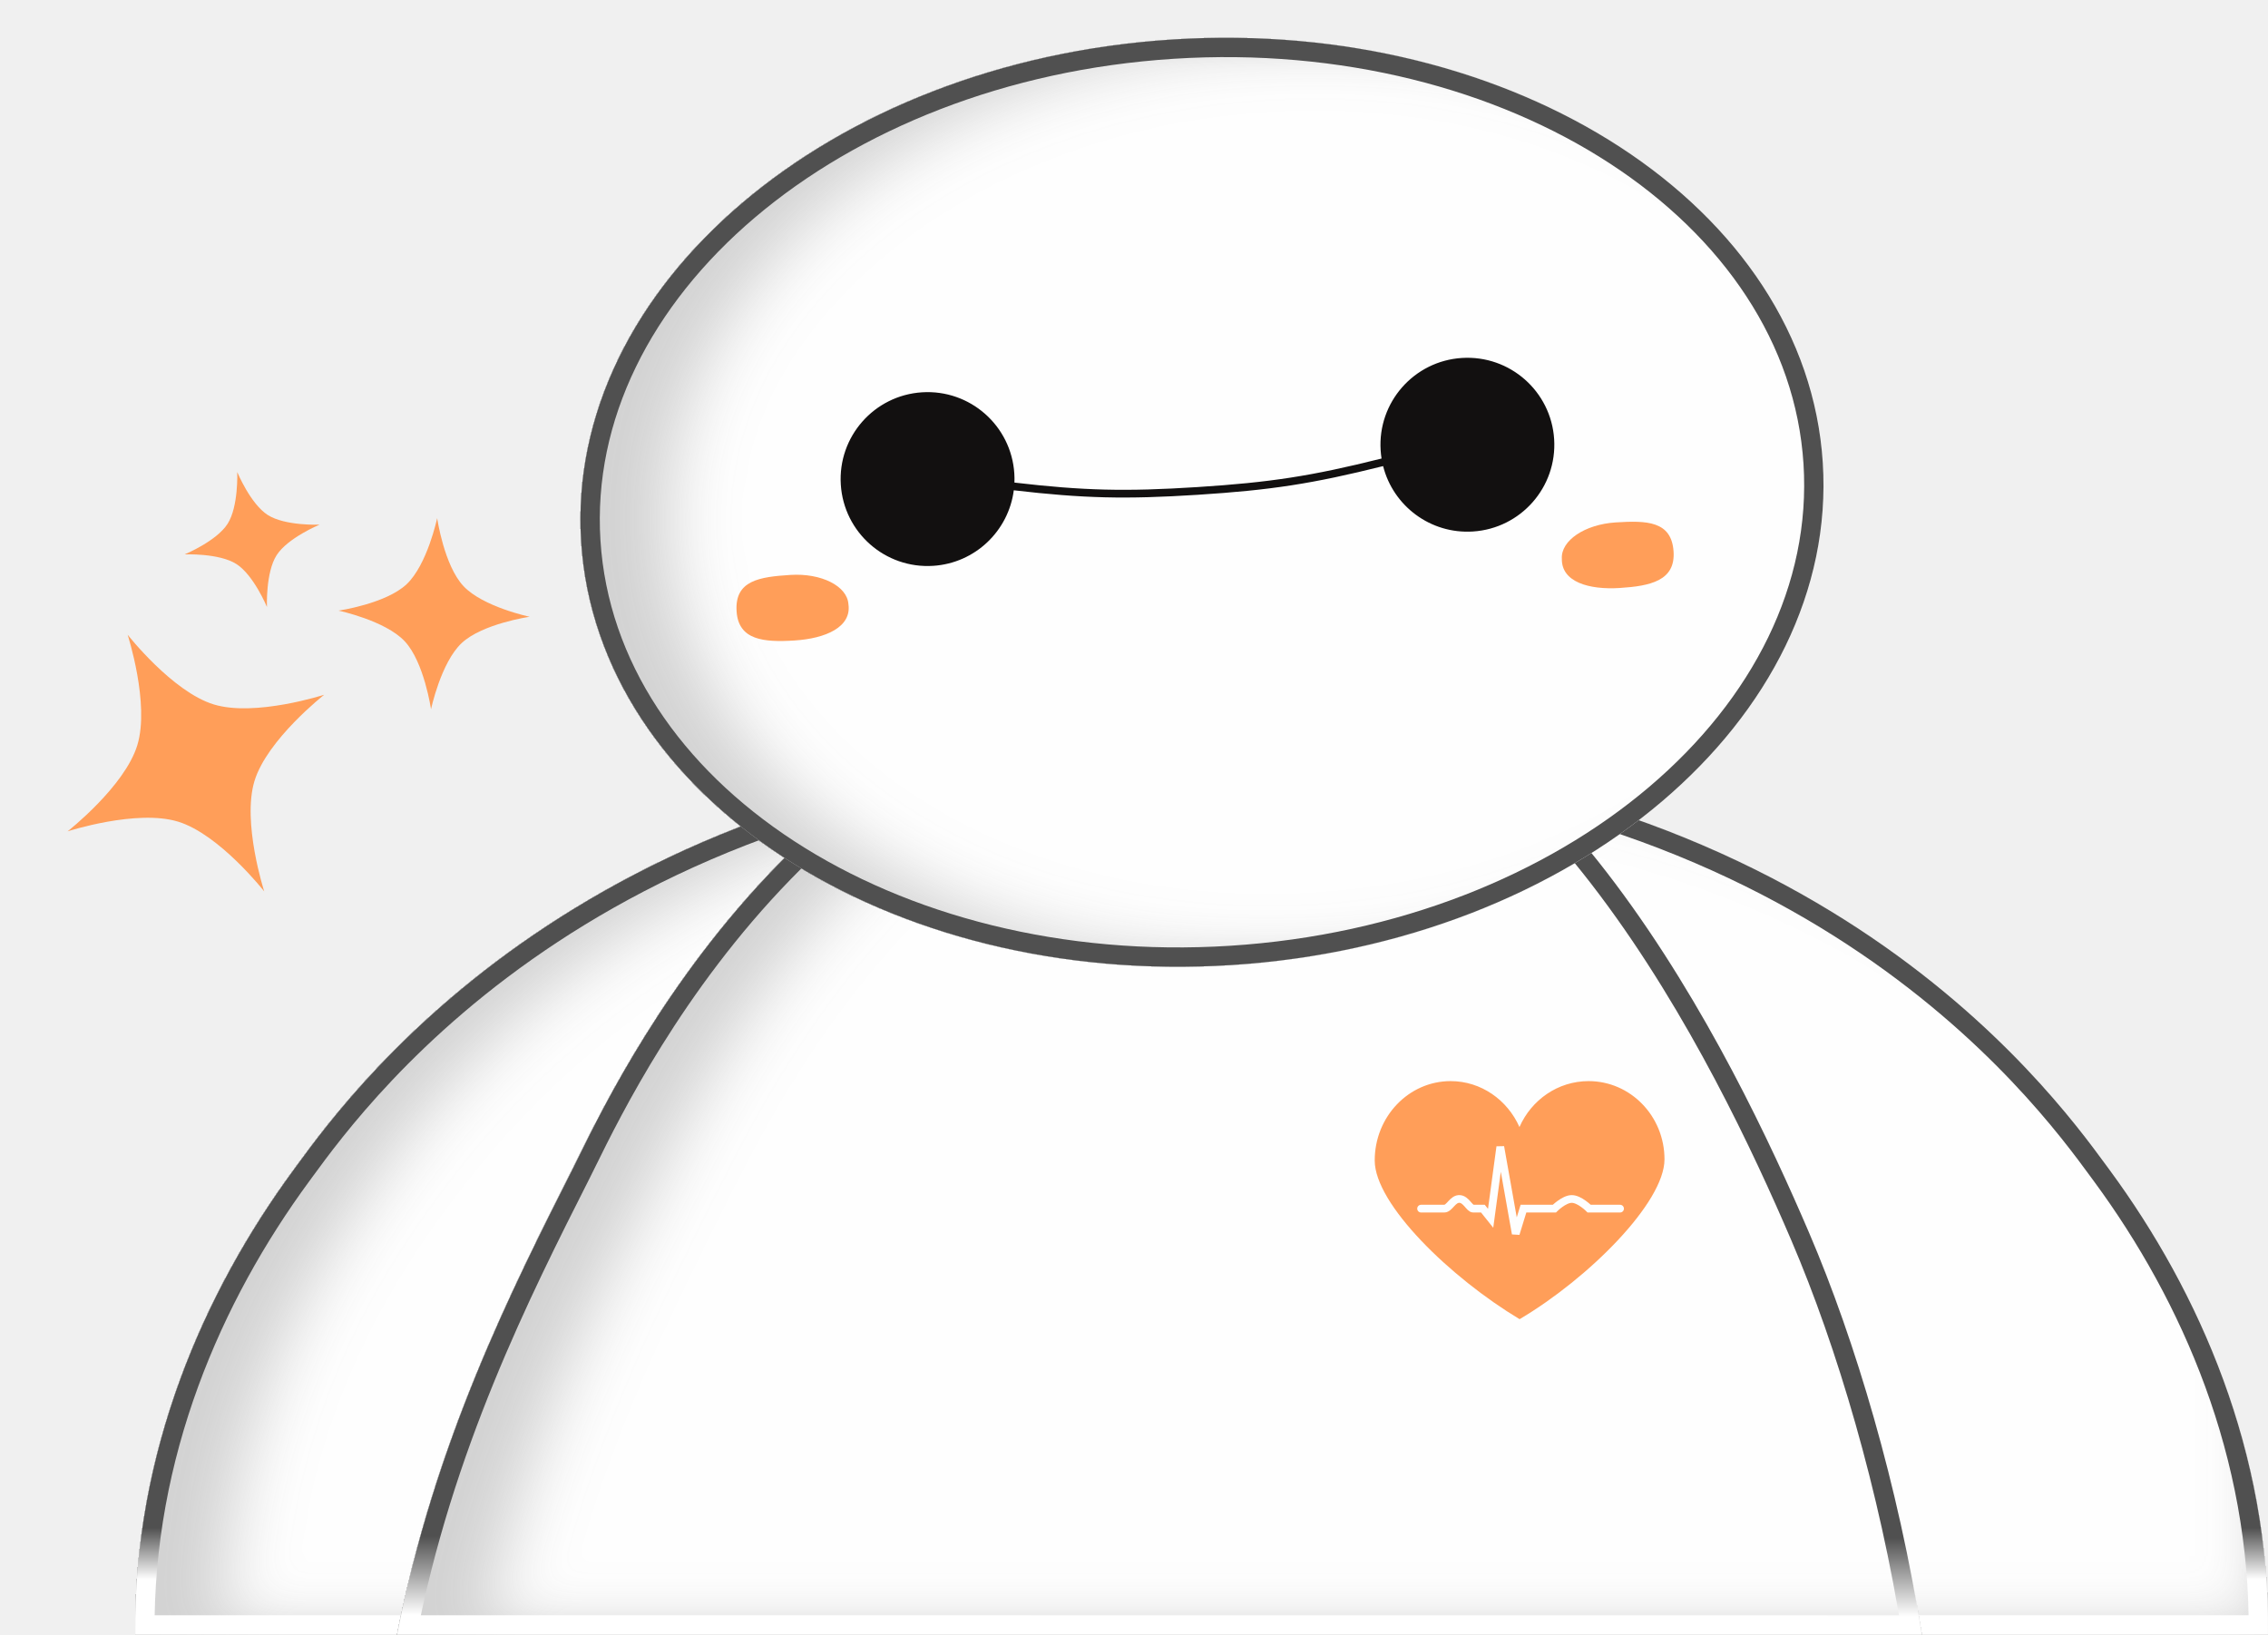
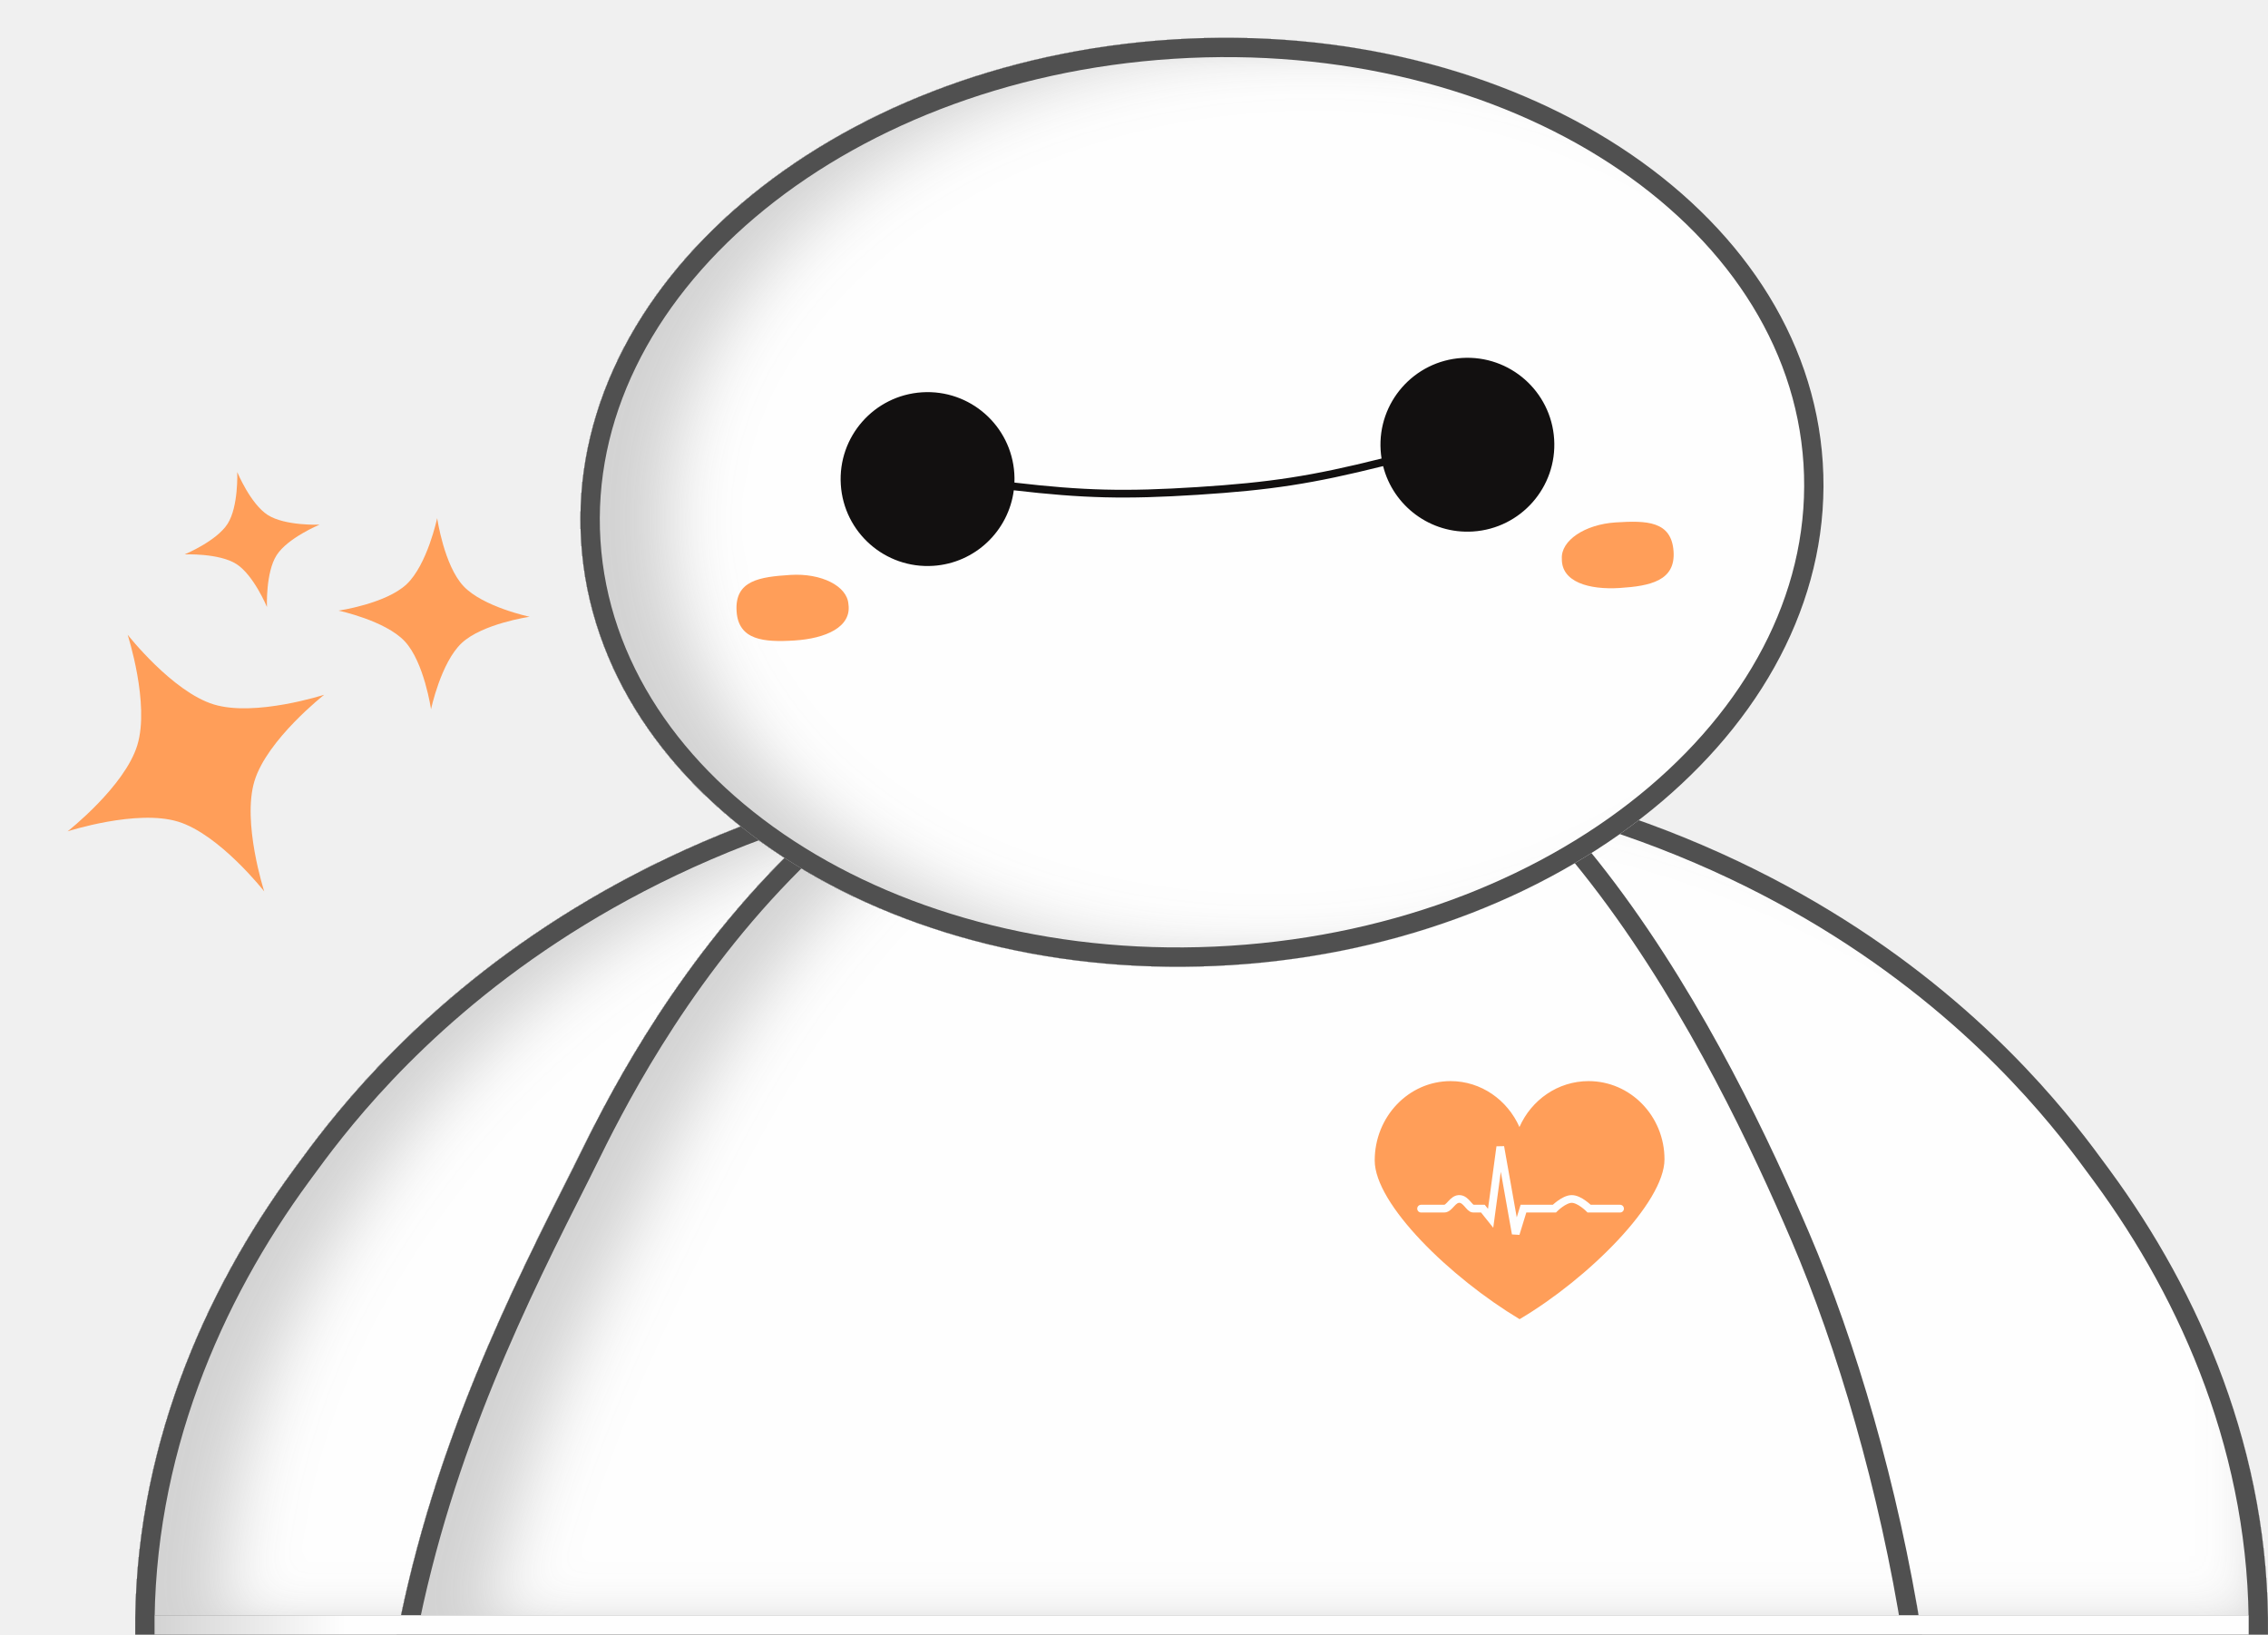
<svg xmlns="http://www.w3.org/2000/svg" width="587" height="423" viewBox="0 0 587 423" fill="none">
  <mask id="path-1-inside-1_80_92" fill="white">
-     <path fill-rule="evenodd" clip-rule="evenodd" d="M35.01 423H586.988C587.529 375.917 569.308 334.444 546.038 302.81C545.79 302.474 545.526 302.113 545.245 301.73C530.187 281.177 466.455 194.187 311.5 194V193C156.248 193 91.901 280.998 76.775 301.684C76.486 302.079 76.215 302.449 75.962 302.794C52.724 334.439 34.52 375.915 35.01 423Z" />
+     <path fill-rule="evenodd" clip-rule="evenodd" d="M35.008 423H586.987C587.528 375.917 569.307 334.444 546.037 302.81C545.789 302.474 545.525 302.113 545.244 301.73C530.186 281.177 466.454 194.187 311.499 194V193C156.246 193 91.9 280.998 76.774 301.684C76.485 302.079 76.214 302.449 75.961 302.794C52.722 334.439 34.519 375.915 35.008 423Z" />
  </mask>
  <g filter="url(#filter0_i_80_92)">
-     <path fill-rule="evenodd" clip-rule="evenodd" d="M35.01 423H586.988C587.529 375.917 569.308 334.444 546.038 302.81C545.79 302.474 545.526 302.113 545.245 301.73C530.187 281.177 466.455 194.187 311.5 194V193C156.248 193 91.901 280.998 76.775 301.684C76.486 302.079 76.215 302.449 75.962 302.794C52.724 334.439 34.52 375.915 35.01 423Z" fill="#FEFEFE" />
+     <path fill-rule="evenodd" clip-rule="evenodd" d="M35.008 423H586.987C587.528 375.917 569.307 334.444 546.037 302.81C545.789 302.474 545.525 302.113 545.244 301.73C530.186 281.177 466.454 194.187 311.499 194V193C156.246 193 91.9 280.998 76.774 301.684C76.485 302.079 76.214 302.449 75.961 302.794C52.722 334.439 34.519 375.915 35.008 423Z" fill="#FEFEFE" />
  </g>
-   <path d="M35.01 423L30.01 423.052L30.061 428H35.01V423ZM586.988 423V428H591.931L591.988 423.058L586.988 423ZM546.038 302.81L550.065 299.848L550.065 299.847L546.038 302.81ZM545.245 301.73L541.211 304.685L541.211 304.685L545.245 301.73ZM311.5 194H306.5V198.994L311.494 199L311.5 194ZM311.5 193H316.5V188L311.5 188L311.5 193ZM76.775 301.684L80.811 304.635L80.811 304.635L76.775 301.684ZM75.962 302.794L71.932 299.834L71.932 299.834L75.962 302.794ZM35.01 428H586.988V418H35.01V428ZM542.01 305.773C564.812 336.769 582.514 377.207 581.989 422.943L591.988 423.058C592.545 374.628 573.805 332.118 550.065 299.848L542.01 305.773ZM541.211 304.685C541.492 305.067 541.759 305.432 542.01 305.773L550.065 299.847C549.821 299.516 549.56 299.159 549.278 298.774L541.211 304.685ZM311.494 199C464.128 199.184 526.558 284.684 541.211 304.685L549.278 298.775C533.816 277.67 468.782 189.19 311.506 189L311.494 199ZM306.5 193V194H316.5V193H306.5ZM80.811 304.635C95.544 284.487 158.586 198 311.5 198L311.5 188C153.909 188 88.259 277.508 72.739 298.733L80.811 304.635ZM79.992 305.753C80.249 305.404 80.523 305.029 80.811 304.635L72.739 298.733C72.449 299.129 72.182 299.495 71.932 299.834L79.992 305.753ZM40.009 422.948C39.534 377.205 57.221 336.761 79.992 305.753L71.932 299.834C48.225 332.117 29.507 374.625 30.01 423.052L40.009 422.948Z" fill="url(#paint0_linear_80_92)" mask="url(#path-1-inside-1_80_92)" />
+   <path d="M35.009 423L30.009 423.052L30.06 428H35.009V423ZM586.987 423V428H591.93L591.987 423.058L586.987 423ZM546.037 302.81L550.064 299.848L550.064 299.847L546.037 302.81ZM545.244 301.73L541.21 304.685L541.21 304.685L545.244 301.73ZM311.499 194H306.499V198.994L311.493 199L311.499 194ZM311.499 193H316.499V188L311.499 188L311.499 193ZM76.774 301.684L80.81 304.635L80.81 304.635L76.774 301.684ZM75.961 302.794L71.931 299.834L71.931 299.834L75.961 302.794ZM35.009 428H586.987V418H35.009V428ZM542.009 305.773C564.811 336.769 582.513 377.207 581.988 422.943L591.987 423.058C592.544 374.628 573.804 332.118 550.064 299.848L542.009 305.773ZM541.21 304.685C541.491 305.067 541.758 305.432 542.009 305.773L550.064 299.847C549.82 299.516 549.559 299.159 549.277 298.774L541.21 304.685ZM311.493 199C464.127 199.184 526.557 284.684 541.21 304.685L549.277 298.775C533.815 277.67 468.781 189.19 311.505 189L311.493 199ZM306.499 193V194H316.499V193H306.499ZM80.81 304.635C95.543 284.487 158.585 198 311.499 198L311.499 188C153.908 188 88.258 277.508 72.738 298.733L80.81 304.635ZM79.991 305.753C80.248 305.404 80.522 305.029 80.81 304.635L72.738 298.733C72.448 299.129 72.181 299.495 71.931 299.834L79.991 305.753ZM40.008 422.948C39.533 377.205 57.22 336.761 79.991 305.753L71.931 299.834C48.224 332.117 29.506 374.625 30.009 423.052L40.008 422.948Z" fill="#505050" mask="url(#path-1-inside-1_80_92)" />
  <mask id="path-3-inside-2_80_92" fill="white">
-     <path fill-rule="evenodd" clip-rule="evenodd" d="M497.38 423C491.313 384.463 480.241 347.051 468.219 319C448.719 273.5 400.719 174 328.219 168C214.474 168 162.501 273.525 149.739 299.437C149.15 300.634 148.644 301.661 148.219 302.5C132.452 333.668 112.383 373.44 102.801 423H497.38Z" />
+     <path fill-rule="evenodd" clip-rule="evenodd" d="M497.379 423C491.312 384.463 480.24 347.051 468.218 319C448.718 273.5 400.718 174 328.218 168C214.473 168 162.5 273.525 149.738 299.437C149.149 300.634 148.643 301.661 148.218 302.5C132.451 333.668 112.382 373.44 102.8 423H497.379Z" />
  </mask>
  <g filter="url(#filter1_i_80_92)">
-     <path fill-rule="evenodd" clip-rule="evenodd" d="M497.38 423C491.313 384.463 480.241 347.051 468.219 319C448.719 273.5 400.719 174 328.219 168C214.474 168 162.501 273.525 149.739 299.437C149.15 300.634 148.644 301.661 148.219 302.5C132.452 333.668 112.383 373.44 102.801 423H497.38Z" fill="#FEFEFE" />
+     <path fill-rule="evenodd" clip-rule="evenodd" d="M497.379 423C491.312 384.463 480.24 347.051 468.218 319C448.718 273.5 400.718 174 328.218 168C214.473 168 162.5 273.525 149.738 299.437C149.149 300.634 148.643 301.661 148.218 302.5C132.451 333.668 112.382 373.44 102.8 423H497.379Z" fill="#FEFEFE" />
  </g>
-   <path d="M497.38 423V428H503.229L502.319 422.223L497.38 423ZM328.219 168L328.632 163.017L328.426 163H328.219V168ZM149.739 299.437L145.254 297.228L145.254 297.228L149.739 299.437ZM148.219 302.5L143.758 300.243L143.758 300.243L148.219 302.5ZM102.801 423L97.892 422.051L96.742 428H102.801V423ZM463.624 320.97C475.473 348.618 486.435 385.628 492.441 423.778L502.319 422.223C496.191 383.298 485.009 345.483 472.815 317.031L463.624 320.97ZM327.807 172.983C361.863 175.801 390.841 200.704 414.095 231.689C437.228 262.513 453.916 298.319 463.624 320.97L472.815 317.031C463.022 294.181 445.96 257.488 422.093 225.686C398.347 194.046 367.076 166.199 328.632 163.017L327.807 172.983ZM154.225 301.646C160.574 288.755 176.473 256.507 204.695 227.488C232.855 198.532 273.069 173 328.219 173V163C269.624 163 226.979 190.231 197.526 220.516C168.135 250.737 151.666 284.207 145.254 297.228L154.225 301.646ZM152.681 304.757C153.12 303.889 153.639 302.835 154.225 301.646L145.254 297.228C144.66 298.433 144.167 299.433 143.758 300.243L152.681 304.757ZM107.71 423.949C117.145 375.148 136.909 335.934 152.681 304.757L143.758 300.243C127.995 331.401 107.62 371.732 97.892 422.051L107.71 423.949ZM102.801 428H497.38V418H102.801V428Z" fill="url(#paint1_linear_80_92)" mask="url(#path-3-inside-2_80_92)" />
-   <path fill-rule="evenodd" clip-rule="evenodd" d="M393.302 341.38C375.445 330.666 355.802 311.651 355.802 300.309C355.802 288.968 364.596 279.773 375.445 279.773C383.336 279.773 390.14 284.638 393.263 291.655C396.351 284.647 403.202 279.773 411.159 279.773C422.007 279.773 430.802 288.834 430.802 300.012C430.802 311.189 411.159 330.821 393.302 341.38Z" fill="#FF9E59" />
-   <path d="M367.802 312.773C369.615 312.773 371.723 312.773 373.802 312.773C375.179 312.773 375.963 310.16 377.802 310.273C379.478 310.377 380.325 312.773 381.302 312.773C382.829 312.773 383.802 312.773 383.802 312.773L385.802 315.273L388.302 296.773L392.302 319.273L394.302 312.773H402.302C402.302 312.773 404.791 310.273 406.802 310.273C408.812 310.273 411.302 312.773 411.302 312.773H419.302" stroke="#FEFEFE" stroke-width="2" stroke-linecap="round" />
+   <path d="M497.379 423V428H503.228L502.318 422.223L497.379 423ZM328.218 168L328.631 163.017L328.425 163H328.218V168ZM149.738 299.437L145.253 297.228L145.253 297.228L149.738 299.437ZM148.218 302.5L143.757 300.243L143.757 300.243L148.218 302.5ZM102.8 423L97.891 422.051L96.74 428H102.8V423ZM463.623 320.97C475.472 348.618 486.434 385.628 492.44 423.778L502.318 422.223C496.19 383.298 485.008 345.483 472.814 317.031L463.623 320.97ZM327.806 172.983C361.862 175.801 390.84 200.704 414.094 231.689C437.227 262.513 453.915 298.319 463.623 320.97L472.814 317.031C463.022 294.181 445.959 257.488 422.092 225.686C398.346 194.046 367.075 166.199 328.631 163.017L327.806 172.983ZM154.224 301.646C160.573 288.755 176.472 256.507 204.694 227.488C232.854 198.532 273.068 173 328.218 173V163C269.623 163 226.978 190.231 197.525 220.516C168.134 250.737 151.665 284.207 145.253 297.228L154.224 301.646ZM152.68 304.757C153.119 303.889 153.638 302.835 154.224 301.646L145.253 297.228C144.659 298.433 144.166 299.433 143.757 300.243L152.68 304.757ZM107.709 423.949C117.144 375.148 136.908 335.934 152.68 304.757L143.757 300.243C127.994 331.401 107.619 371.732 97.891 422.051L107.709 423.949ZM102.8 428H497.379V418H102.8V428Z" fill="#505050" mask="url(#path-3-inside-2_80_92)" />
+   <path fill-rule="evenodd" clip-rule="evenodd" d="M393.301 341.38C375.444 330.666 355.801 311.651 355.801 300.309C355.801 288.968 364.595 279.773 375.444 279.773C383.335 279.773 390.139 284.638 393.262 291.655C396.35 284.647 403.201 279.773 411.158 279.773C422.006 279.773 430.801 288.834 430.801 300.012C430.801 311.189 411.158 330.821 393.301 341.38Z" fill="#FF9E59" />
+   <path d="M367.801 312.773C369.614 312.773 371.722 312.773 373.801 312.773C375.178 312.773 375.962 310.16 377.801 310.273C379.477 310.377 380.325 312.773 381.301 312.773C382.828 312.773 383.801 312.773 383.801 312.773L385.801 315.273L388.301 296.773L392.301 319.273L394.301 312.773H402.301C402.301 312.773 404.79 310.273 406.801 310.273C408.811 310.273 411.301 312.773 411.301 312.773H419.301" stroke="#FEFEFE" stroke-width="2" stroke-linecap="round" />
+   <rect x="40" y="418" width="542" height="5" fill="url(#paint0_radial_80_92)" />
  <g filter="url(#filter2_i_80_92)">
    <ellipse cx="311.095" cy="129.979" rx="161" ry="120" transform="rotate(-3.64 311.095 129.979)" fill="#FEFEFE" />
  </g>
  <path d="M469.276 119.917C471.318 152.019 455.727 182.388 428.479 205.528C401.23 228.668 362.44 244.451 318.555 247.242C274.67 250.034 234.193 239.294 204.232 219.793C174.271 200.293 154.957 172.144 152.915 140.042C150.873 107.94 166.464 77.571 193.712 54.431C220.961 31.291 259.75 15.508 303.636 12.716C347.521 9.925 387.998 20.665 417.959 40.165C447.92 59.666 467.233 87.814 469.276 119.917Z" stroke="#505050" stroke-width="5" />
  <path fill-rule="evenodd" clip-rule="evenodd" d="M262.387 126.878C261.037 137.348 252.428 145.736 241.499 146.431C229.098 147.22 218.405 137.806 217.616 125.405C216.827 113.003 226.241 102.311 238.642 101.522C251.043 100.733 261.736 110.147 262.525 122.548C262.575 123.334 262.584 124.114 262.554 124.884C280.527 126.98 291.309 127.23 309.843 126.051C328.716 124.85 339.427 123.199 357.572 118.66C357.46 117.956 357.38 117.242 357.334 116.517C356.545 104.115 365.958 93.422 378.36 92.633C390.761 91.845 401.454 101.258 402.243 113.66C403.032 126.061 393.618 136.754 381.217 137.543C370.225 138.242 360.576 130.927 357.975 120.62C339.762 125.174 328.935 126.84 309.97 128.047C291.338 129.232 280.442 128.981 262.387 126.878Z" fill="#121010" />
  <path d="M219.585 156.342C220.465 162.298 213.646 165.237 205.654 165.746C197.662 166.254 191.119 165.668 190.643 158.183C190.135 150.2 196.582 149.288 204.574 148.78C212.566 148.272 219.287 151.657 219.585 156.342Z" fill="#FF9E59" />
  <path d="M404.237 144.596C404.119 150.615 411.249 152.667 419.234 152.159C427.219 151.651 433.629 150.241 433.153 142.756C432.645 134.772 426.14 134.685 418.155 135.193C410.17 135.701 403.939 139.911 404.237 144.596Z" fill="#FF9E59" />
  <path d="M104.744 165.947C109.785 171.324 111.556 183.549 111.556 183.549C111.556 183.549 114.108 171.463 119.485 166.421C124.862 161.379 137.087 159.609 137.087 159.609C137.087 159.609 125.001 157.057 119.959 151.68C114.917 146.303 113.147 134.077 113.147 134.077C113.147 134.077 110.595 146.164 105.218 151.206C99.841 156.247 87.615 158.018 87.615 158.018C87.615 158.018 99.702 160.57 104.744 165.947Z" fill="#FF9E59" />
  <path d="M61.191 145.966C65.677 148.833 69.091 157.075 69.091 157.075C69.091 157.075 68.727 148.161 71.594 143.675C74.461 139.19 82.703 135.775 82.703 135.775C82.703 135.775 73.789 136.139 69.303 133.272C64.817 130.406 61.403 122.163 61.403 122.163C61.403 122.163 61.767 131.077 58.901 135.563C56.034 140.049 47.791 143.463 47.791 143.463C47.791 143.463 56.705 143.099 61.191 145.966Z" fill="#FF9E59" />
  <path d="M46.078 212.624C56.795 215.896 68.384 230.673 68.384 230.673C68.384 230.673 62.599 212.807 65.87 202.09C69.142 191.373 83.919 179.784 83.919 179.784C83.919 179.784 66.053 185.569 55.336 182.298C44.619 179.026 33.03 164.249 33.03 164.249C33.03 164.249 38.815 182.115 35.544 192.832C32.272 203.549 17.495 215.138 17.495 215.138C17.495 215.138 35.361 209.353 46.078 212.624Z" fill="#FF9E59" />
  <defs>
-     <filter id="filter0_i_80_92" x="35" y="193" width="569" height="230" filterUnits="userSpaceOnUse" color-interpolation-filters="sRGB">
+     <filter id="filter0_i_80_92" x="34.999" y="193" width="569" height="230" filterUnits="userSpaceOnUse" color-interpolation-filters="sRGB">
      <feFlood flood-opacity="0" result="BackgroundImageFix" />
      <feBlend mode="normal" in="SourceGraphic" in2="BackgroundImageFix" result="shape" />
      <feColorMatrix in="SourceAlpha" type="matrix" values="0 0 0 0 0 0 0 0 0 0 0 0 0 0 0 0 0 0 127 0" result="hardAlpha" />
      <feOffset dx="23" />
      <feGaussianBlur stdDeviation="8.5" />
      <feComposite in2="hardAlpha" operator="arithmetic" k2="-1" k3="1" />
      <feColorMatrix type="matrix" values="0 0 0 0 0.314 0 0 0 0 0.314 0 0 0 0 0.314 0 0 0 0.25 0" />
      <feBlend mode="normal" in2="shape" result="effect1_innerShadow_80_92" />
    </filter>
-     <filter id="filter1_i_80_92" x="102.801" y="168" width="411.579" height="255" filterUnits="userSpaceOnUse" color-interpolation-filters="sRGB">
+     <filter id="filter1_i_80_92" x="102.8" y="168" width="411.579" height="255" filterUnits="userSpaceOnUse" color-interpolation-filters="sRGB">
      <feFlood flood-opacity="0" result="BackgroundImageFix" />
      <feBlend mode="normal" in="SourceGraphic" in2="BackgroundImageFix" result="shape" />
      <feColorMatrix in="SourceAlpha" type="matrix" values="0 0 0 0 0 0 0 0 0 0 0 0 0 0 0 0 0 0 127 0" result="hardAlpha" />
      <feOffset dx="23" />
      <feGaussianBlur stdDeviation="8.5" />
      <feComposite in2="hardAlpha" operator="arithmetic" k2="-1" k3="1" />
      <feColorMatrix type="matrix" values="0 0 0 0 0.314 0 0 0 0 0.314 0 0 0 0 0.314 0 0 0 0.25 0" />
      <feBlend mode="normal" in2="shape" result="effect1_innerShadow_80_92" />
    </filter>
    <filter id="filter2_i_80_92" x="150.236" y="9.779" width="338.718" height="240.401" filterUnits="userSpaceOnUse" color-interpolation-filters="sRGB">
      <feFlood flood-opacity="0" result="BackgroundImageFix" />
      <feBlend mode="normal" in="SourceGraphic" in2="BackgroundImageFix" result="shape" />
      <feColorMatrix in="SourceAlpha" type="matrix" values="0 0 0 0 0 0 0 0 0 0 0 0 0 0 0 0 0 0 127 0" result="hardAlpha" />
      <feOffset dx="23" />
      <feGaussianBlur stdDeviation="8.5" />
      <feComposite in2="hardAlpha" operator="arithmetic" k2="-1" k3="1" />
      <feColorMatrix type="matrix" values="0 0 0 0 0.314 0 0 0 0 0.314 0 0 0 0 0.314 0 0 0 0.25 0" />
      <feBlend mode="normal" in2="shape" result="effect1_innerShadow_80_92" />
    </filter>
-     <linearGradient id="paint0_linear_80_92" x1="311" y1="193" x2="311" y2="423" gradientUnits="userSpaceOnUse">
-       <stop offset="0.88" stop-color="#505050" />
-       <stop offset="0.938" stop-color="white" />
-     </linearGradient>
-     <linearGradient id="paint1_linear_80_92" x1="300.09" y1="168" x2="299.801" y2="423" gradientUnits="userSpaceOnUse">
-       <stop offset="0.901" stop-color="#505050" />
-       <stop offset="0.981" stop-color="white" />
-     </linearGradient>
+     <radialGradient id="paint0_radial_80_92" cx="0" cy="0" r="1" gradientUnits="userSpaceOnUse" gradientTransform="translate(40 423) scale(104 11273.6)">
+       <stop stop-color="#D3D3D3" />
+       <stop offset="0.476" stop-color="#FEFEFE" />
+       <stop offset="1" stop-color="#FEFEFE" />
+     </radialGradient>
  </defs>
</svg>
